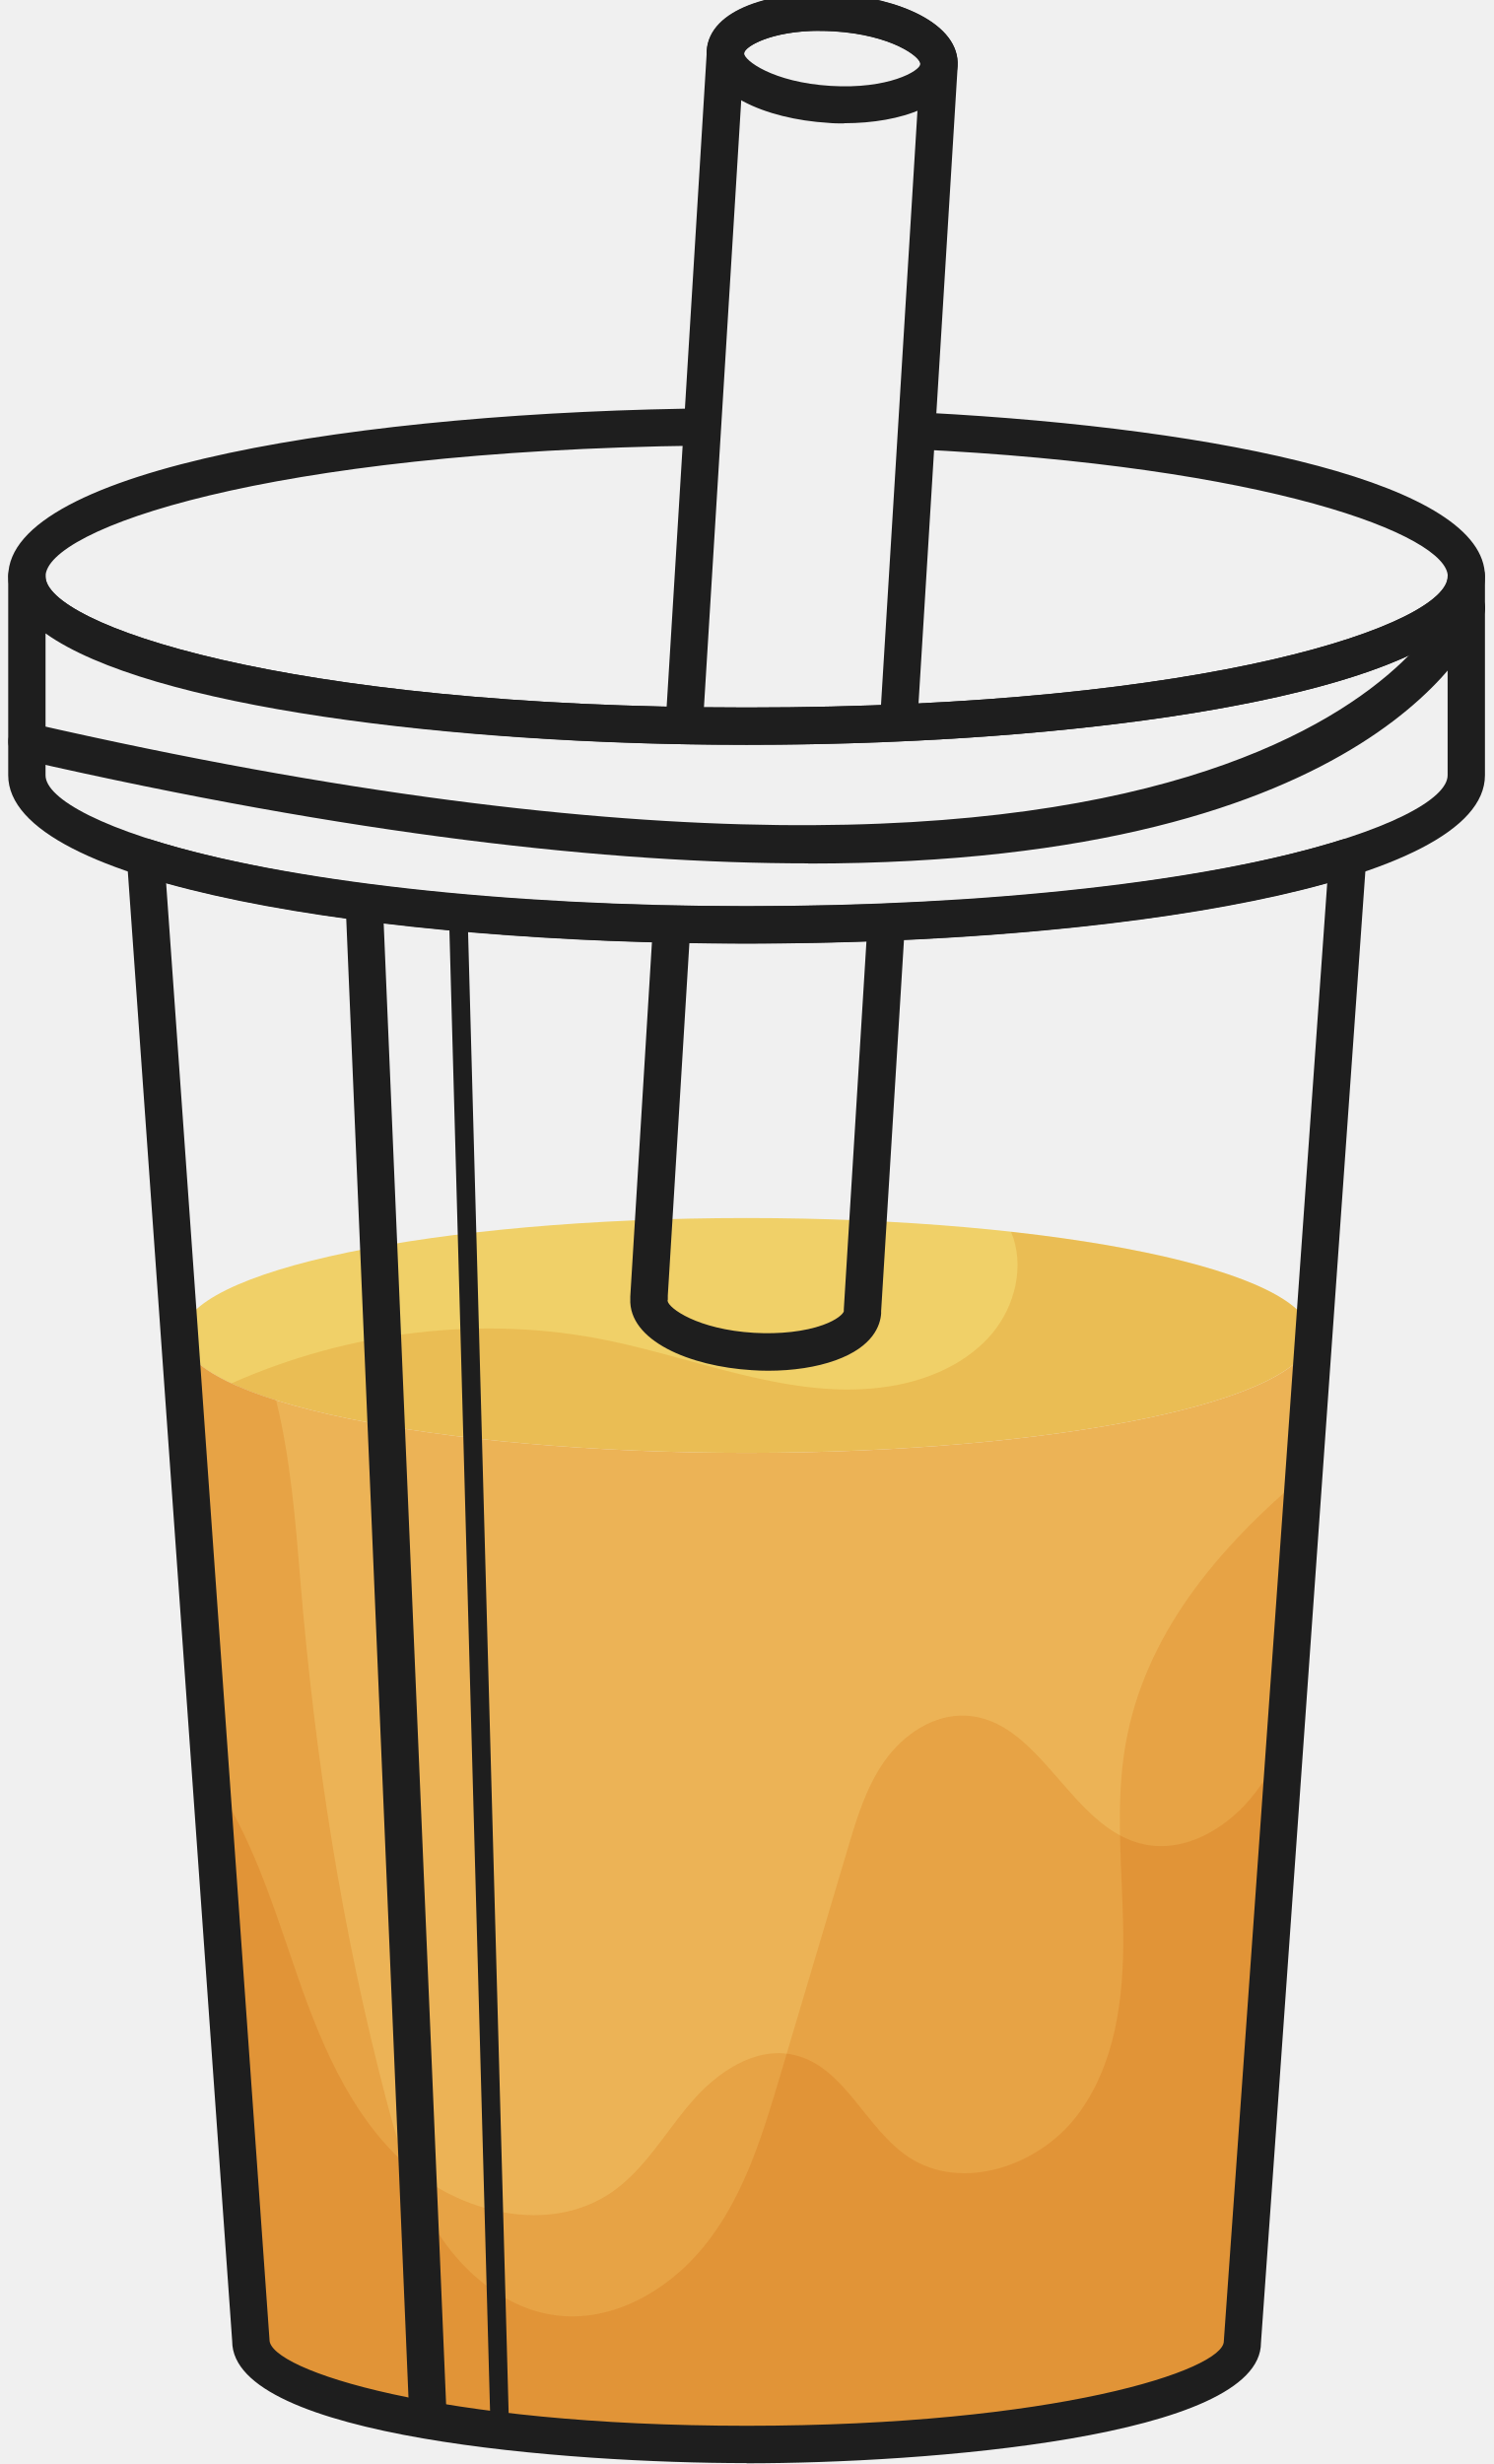
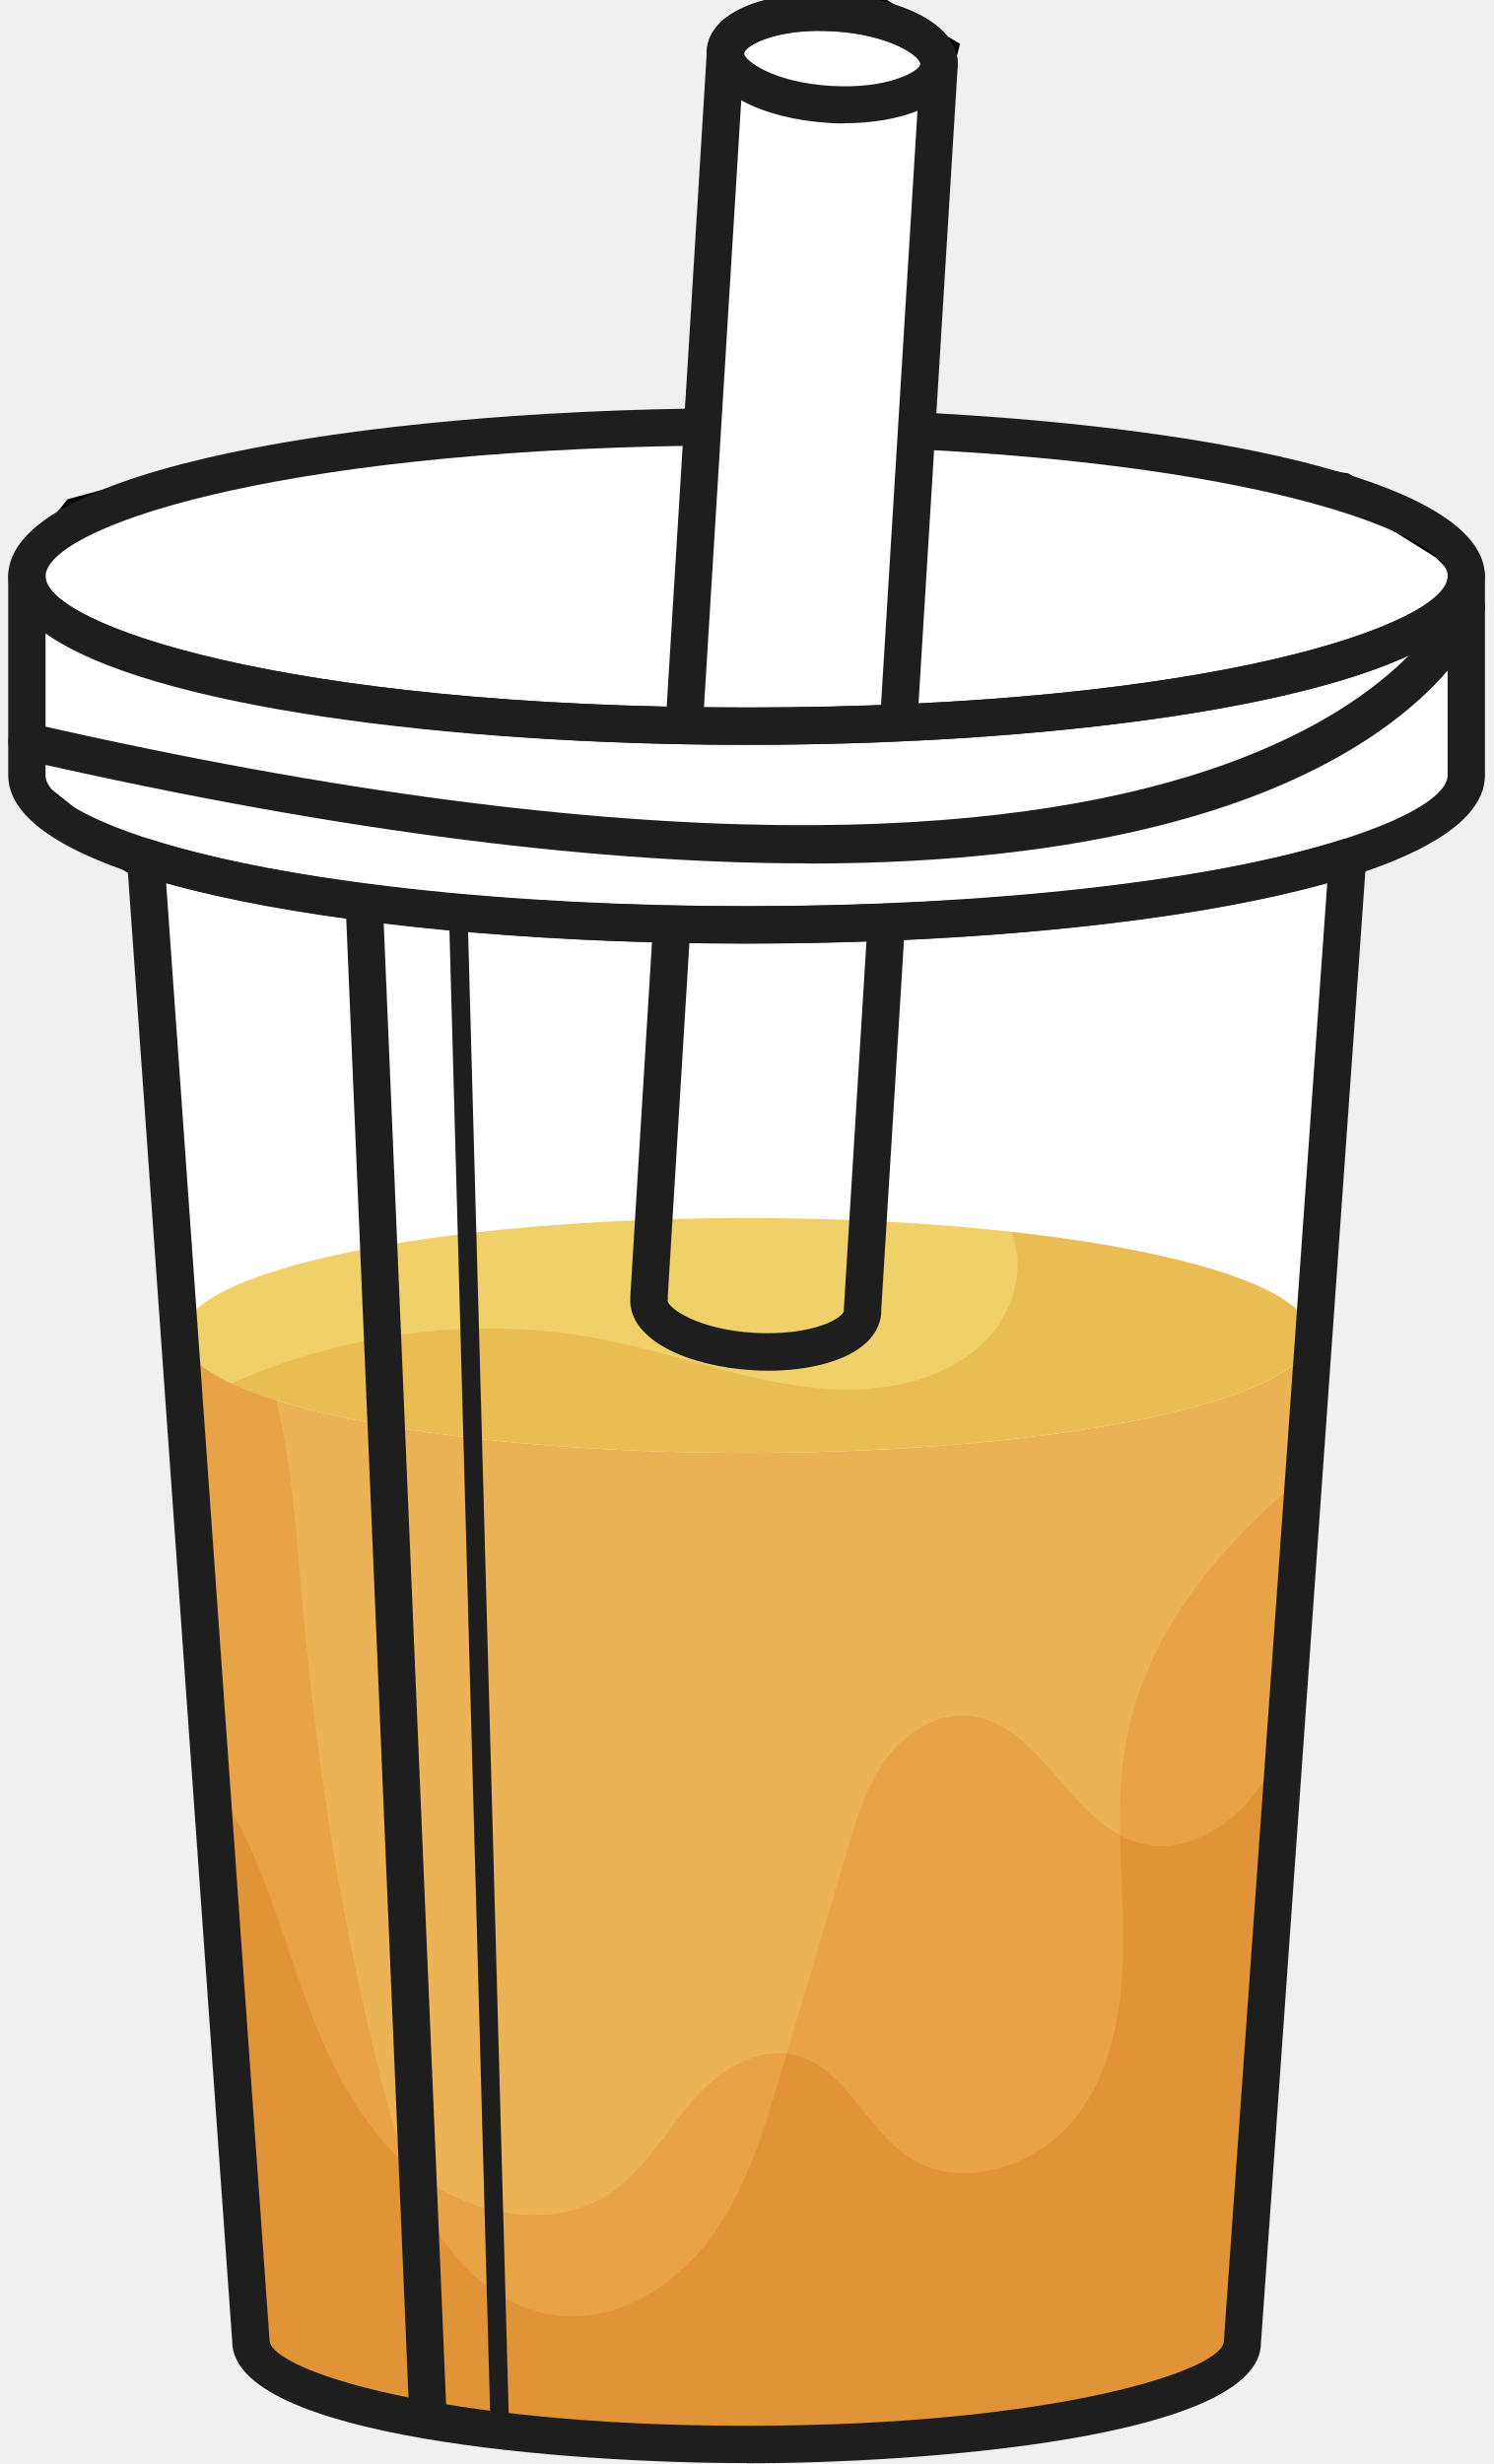
<svg xmlns="http://www.w3.org/2000/svg" width="60" height="99" viewBox="0 0 60 99" fill="none">
-   <g clip-path="url(#clip0_131_1030)">
-     <path d="M52.672 53.656C52.672 56.259 42.517 58.374 30 58.374C17.482 58.374 7.327 56.259 7.327 53.656C7.327 51.054 17.475 48.939 30 48.939C42.525 48.939 52.672 51.054 52.672 53.656Z" fill="#F0D068" />
+   <g clip-path="url(#clip0_620_884)">
+     <path d="M3 20.5L1 23V31.5L3.5 33.5L6 35L10.5 95L16.5 97L25.5 98H34.5L43.5 97L48.5 95.5L50 94.5L54 34.5L57.5 33L59 31.5V23L58 22L54 19.5L40.5 17.5H37L37.5 4L38 2L35.5 0.5H32L30 1L29 2.5L28 17L16 18L8.5 19L3 20.5Z" fill="white" stroke="black" />
+     <path d="M52.672 53.657C52.672 56.259 42.517 58.374 30 58.374C17.482 58.374 7.327 56.259 7.327 53.657C7.327 51.054 17.475 48.939 30 48.939C42.525 48.939 52.672 51.054 52.672 53.657Z" fill="#F0D068" />
    <g style="mix-blend-mode:multiply" opacity="0.3">
-       <path d="M30 58.374C42.525 58.374 52.672 56.259 52.672 53.656C52.672 51.849 47.79 50.281 40.627 49.494C41.19 50.836 40.8 52.456 39.87 53.574C38.932 54.691 37.53 55.351 36.097 55.636C32.205 56.409 28.32 54.661 24.435 53.859C19.372 52.816 14.01 53.491 9.292 55.584C12.832 57.226 20.767 58.374 29.992 58.374H30Z" fill="#ECB356" />
+       <path d="M30 58.374C42.526 58.374 52.673 56.259 52.673 53.656C52.673 51.849 47.791 50.281 40.628 49.494C41.191 50.836 40.8 52.456 39.87 53.574C38.933 54.691 37.531 55.351 36.098 55.636C32.206 56.409 28.32 54.661 24.436 53.859C19.373 52.816 14.011 53.491 9.293 55.584C12.833 57.226 20.768 58.374 29.993 58.374H30Z" fill="#ECB356" />
    </g>
-     <path d="M52.672 53.656C52.672 56.259 42.517 58.374 30 58.374C17.482 58.374 7.327 56.259 7.327 53.656H7.207L10.072 94.074C10.072 96.361 18.99 98.221 29.992 98.221C40.995 98.221 49.912 96.369 49.912 94.074L52.777 53.656H52.657H52.672Z" fill="#ECB356" />
+     <path d="M52.673 53.656C52.673 56.259 42.518 58.374 30 58.374C17.483 58.374 7.328 56.259 7.328 53.656H7.208L10.073 94.074C10.073 96.361 18.991 98.221 29.993 98.221C40.995 98.221 49.913 96.369 49.913 94.074L52.778 53.656H52.658H52.673Z" fill="#ECB356" />
    <g style="mix-blend-mode:multiply" opacity="0.3">
-       <path d="M49.92 94.066L51.622 70.029C51.285 70.734 50.91 71.416 50.437 72.031C49.387 73.411 47.655 74.469 45.96 74.101C43.012 73.464 41.827 69.084 38.812 68.934C37.522 68.866 36.315 69.684 35.565 70.726C34.815 71.776 34.432 73.036 34.065 74.274C33.165 77.304 32.257 80.341 31.357 83.371C30.675 85.659 29.97 88.006 28.545 89.926C27.127 91.846 24.825 93.294 22.447 93.039C20.482 92.829 18.78 91.479 17.685 89.836C16.59 88.194 16.02 86.259 15.517 84.346C13.725 77.514 12.645 70.516 12.067 63.474C11.872 61.096 11.67 58.584 11.092 56.251C8.715 55.501 7.32 54.609 7.32 53.649H7.2L10.065 94.066C10.065 96.354 18.982 98.214 29.985 98.214C40.987 98.214 49.905 96.361 49.905 94.066H49.92Z" fill="#ECB356" />
+       <path d="M49.92 94.066L51.623 70.029C51.285 70.734 50.91 71.416 50.438 72.031C49.388 73.411 47.655 74.469 45.96 74.101C43.013 73.464 41.828 69.084 38.813 68.934C37.523 68.866 36.315 69.684 35.565 70.726C34.815 71.776 34.433 73.036 34.065 74.274C33.165 77.304 32.258 80.341 31.358 83.371C30.675 85.659 29.97 88.006 28.545 89.926C27.128 91.846 24.825 93.294 22.448 93.039C20.483 92.829 18.78 91.479 17.685 89.836C16.59 88.194 16.02 86.259 15.518 84.346C13.725 77.514 12.645 70.516 12.068 63.474C11.873 61.096 11.67 58.584 11.093 56.251C8.715 55.501 7.32 54.609 7.32 53.649H7.2L10.065 94.066C10.065 96.354 18.983 98.214 29.985 98.214C40.988 98.214 49.905 96.361 49.905 94.066H49.92Z" fill="#ECB356" />
    </g>
    <g style="mix-blend-mode:multiply" opacity="0.3">
-       <path d="M52.387 59.296C48.892 62.236 45.99 65.701 45.225 70.104C44.79 72.616 45.112 75.189 45.135 77.739C45.157 80.289 44.82 82.981 43.267 85.014C41.722 87.039 38.647 88.074 36.517 86.671C34.77 85.516 33.937 83.019 31.897 82.561C30.337 82.209 28.8 83.266 27.757 84.489C26.715 85.704 25.905 87.159 24.592 88.074C22.087 89.806 18.465 88.944 16.222 86.889C13.98 84.834 12.802 81.879 11.82 78.999C10.912 76.359 10.057 73.636 8.46 71.371L10.072 94.074C10.072 96.361 18.99 98.221 29.992 98.221C39.667 98.221 47.73 96.789 49.537 94.884C49.657 94.591 49.785 94.299 49.92 94.014L52.38 59.304L52.387 59.296Z" fill="#ECB356" />
+       <path d="M52.388 59.296C48.892 62.236 45.99 65.701 45.225 70.104C44.79 72.616 45.112 75.189 45.135 77.739C45.157 80.289 44.82 82.981 43.267 85.014C41.722 87.039 38.648 88.074 36.517 86.671C34.77 85.516 33.938 83.019 31.898 82.561C30.337 82.209 28.8 83.266 27.758 84.489C26.715 85.704 25.905 87.159 24.593 88.074C22.087 89.806 18.465 88.944 16.223 86.889C13.98 84.834 12.803 81.879 11.82 78.999C10.912 76.359 10.057 73.636 8.46 71.371L10.072 94.074C10.072 96.361 18.99 98.221 29.992 98.221C39.667 98.221 47.73 96.789 49.538 94.884C49.657 94.591 49.785 94.299 49.92 94.014L52.38 59.304L52.388 59.296Z" fill="#ECB356" />
    </g>
-     <path d="M33.922 4.959C33.705 4.959 33.495 4.959 33.277 4.936C30.772 4.786 28.297 3.744 28.395 2.041C28.5 0.339 31.087 -0.396 33.592 -0.246C36.097 -0.096 38.572 0.954 38.475 2.649C38.377 4.209 36.21 4.951 33.922 4.951V4.959ZM32.932 1.239C30.975 1.239 29.917 1.876 29.902 2.139C29.887 2.416 31.05 3.309 33.375 3.451C35.692 3.594 36.967 2.851 36.982 2.574C36.997 2.289 35.827 1.404 33.51 1.261C33.307 1.246 33.12 1.246 32.932 1.246V1.239Z" fill="#1E1E1E" />
-     <path d="M35.062 37.344C34.987 37.351 34.92 37.359 34.845 37.359L33.907 52.606C33.907 52.606 33.907 52.636 33.907 52.651C33.907 52.659 33.907 52.674 33.907 52.689C33.877 52.786 33.652 53.026 33.067 53.236C32.34 53.499 31.335 53.611 30.3 53.551C28.027 53.416 26.865 52.561 26.827 52.269C26.827 52.246 26.827 52.231 26.835 52.216C26.835 52.164 26.835 52.104 26.835 52.051L27.72 37.591C27.352 37.629 26.985 37.651 26.61 37.666C26.467 37.666 26.332 37.651 26.212 37.614L25.327 52.089C25.327 52.089 25.327 52.149 25.327 52.179C25.252 53.866 27.72 54.901 30.21 55.051C30.427 55.066 30.645 55.074 30.862 55.074C31.867 55.074 32.812 54.931 33.577 54.654C35.1 54.106 35.377 53.236 35.407 52.771C35.407 52.749 35.407 52.704 35.407 52.674L36.367 37.074C35.962 37.194 35.527 37.284 35.062 37.351V37.344Z" fill="#1E1E1E" />
-     <path d="M28.207 29.716L29.902 2.131C29.917 1.854 31.185 1.111 33.51 1.254C35.835 1.396 36.997 2.281 36.982 2.566L35.34 29.326C35.835 29.311 36.337 29.326 36.84 29.386L38.482 2.664C38.587 0.961 36.105 -0.081 33.6 -0.231C31.095 -0.381 28.507 0.354 28.402 2.056L26.707 29.724C27.21 29.724 27.712 29.724 28.207 29.724V29.716Z" fill="#1E1E1E" />
-     <path d="M17.94 96.931L15.397 36.601C14.88 36.444 14.37 36.241 13.875 36.009L16.432 96.759C16.935 96.804 17.437 96.856 17.94 96.931Z" fill="#1E1E1E" />
-     <path d="M20.452 97.419L18.802 37.201C18.547 37.179 18.3 37.156 18.052 37.134L19.702 97.239C19.957 97.291 20.205 97.359 20.46 97.419H20.452Z" fill="#1E1E1E" />
-     <path d="M30 37.914C15.255 37.914 0.33 35.589 0.33 31.149L0.33 23.161C0.33 22.749 0.667 22.411 1.08 22.411C1.492 22.411 1.83 22.749 1.83 23.161C1.83 25.051 11.242 28.426 30 28.426C48.757 28.426 58.17 25.051 58.17 23.161C58.17 22.749 58.507 22.411 58.92 22.411C59.332 22.411 59.67 22.749 59.67 23.161V31.149C59.67 35.589 44.745 37.914 30 37.914ZM1.83 25.449L1.83 31.149C1.83 33.039 11.242 36.414 30 36.414C48.757 36.414 58.17 33.039 58.17 31.149V25.456C54.03 28.404 41.955 29.926 30 29.926C18.045 29.926 5.97 28.396 1.83 25.449Z" fill="#1E1E1E" />
-     <path d="M30 98.964C22.852 98.964 9.33 97.944 9.33 94.066L5.1 34.509C5.085 34.261 5.19 34.021 5.385 33.864C5.58 33.706 5.835 33.661 6.075 33.736C11.385 35.409 20.325 36.406 30 36.406C39.675 36.406 48.615 35.409 53.925 33.736C54.165 33.661 54.42 33.706 54.615 33.864C54.81 34.021 54.915 34.261 54.9 34.509L50.67 94.126C50.67 97.944 37.147 98.971 30 98.971V98.964ZM6.675 35.476L10.83 94.014C10.83 95.221 17.602 97.464 30.007 97.464C42.412 97.464 49.177 95.221 49.177 94.066L53.332 35.476C47.805 37.006 39.217 37.906 30.007 37.906C20.797 37.906 12.202 37.006 6.682 35.476H6.675Z" fill="#1E1E1E" />
-     <path d="M37.237 16.584C37.237 16.726 37.237 16.869 37.185 17.026C37.177 17.049 37.17 17.071 37.162 17.094C37.162 17.139 37.162 17.184 37.162 17.229C37.095 17.581 36.937 17.829 36.682 18.046C51 18.721 58.177 21.511 58.177 23.161C58.177 25.051 48.765 28.426 30.007 28.426C11.25 28.426 1.83 25.051 1.83 23.161C1.83 21.271 10.627 18.121 28.147 17.904C28.305 17.379 28.507 16.884 28.785 16.404C14.452 16.524 0.33 18.834 0.33 23.161C0.33 27.489 15.255 29.926 30 29.926C44.745 29.926 59.67 27.601 59.67 23.161C59.67 19.449 49.26 17.221 37.245 16.584H37.237Z" fill="#1E1E1E" />
+     <path d="M33.923 4.959C33.705 4.959 33.495 4.959 33.278 4.936C30.773 4.786 28.298 3.744 28.395 2.041C28.5 0.339 31.088 -0.396 33.593 -0.246C36.098 -0.096 38.573 0.954 38.475 2.649C38.378 4.209 36.21 4.951 33.923 4.951V4.959ZM32.933 1.239C30.975 1.239 29.918 1.876 29.903 2.139C29.888 2.416 31.05 3.309 33.375 3.451C35.693 3.594 36.968 2.851 36.983 2.574C36.998 2.289 35.828 1.404 33.51 1.261C33.308 1.246 33.12 1.246 32.933 1.246V1.239Z" fill="#1E1E1E" />
+     <path d="M35.063 37.344C34.988 37.351 34.92 37.359 34.845 37.359L33.908 52.606C33.908 52.606 33.908 52.636 33.908 52.651C33.908 52.659 33.908 52.674 33.908 52.689C33.878 52.786 33.653 53.026 33.068 53.236C32.34 53.499 31.335 53.611 30.3 53.551C28.028 53.416 26.865 52.561 26.828 52.269C26.828 52.246 26.828 52.231 26.835 52.216C26.835 52.164 26.835 52.104 26.835 52.051L27.72 37.591C27.353 37.629 26.985 37.651 26.61 37.666C26.468 37.666 26.333 37.651 26.213 37.614L25.328 52.089C25.328 52.089 25.328 52.149 25.328 52.179C25.253 53.866 27.72 54.901 30.21 55.051C30.428 55.066 30.645 55.074 30.863 55.074C31.868 55.074 32.813 54.931 33.578 54.654C35.1 54.106 35.378 53.236 35.408 52.771C35.408 52.749 35.408 52.704 35.408 52.674L36.368 37.074C35.963 37.194 35.528 37.284 35.063 37.351V37.344Z" fill="#1E1E1E" />
+     <path d="M28.208 29.716L29.903 2.131C29.918 1.854 31.186 1.111 33.511 1.254C35.836 1.396 36.998 2.281 36.983 2.566L35.34 29.326C35.836 29.311 36.338 29.326 36.84 29.386L38.483 2.664C38.588 0.961 36.105 -0.081 33.6 -0.231C31.096 -0.381 28.508 0.354 28.403 2.056L26.708 29.724C27.21 29.724 27.713 29.724 28.208 29.724V29.716Z" fill="#1E1E1E" />
+     <path d="M17.94 96.931L15.398 36.601C14.88 36.444 14.37 36.241 13.875 36.009L16.433 96.759C16.935 96.804 17.438 96.856 17.94 96.931Z" fill="#1E1E1E" />
+     <path d="M20.453 97.419L18.803 37.201C18.548 37.179 18.3 37.156 18.053 37.134L19.703 97.239C19.958 97.291 20.205 97.359 20.46 97.419H20.453Z" fill="#1E1E1E" />
+     <path d="M30 37.914C15.255 37.914 0.33 35.589 0.33 31.149L0.33 23.161C0.33 22.749 0.668 22.411 1.08 22.411C1.493 22.411 1.83 22.749 1.83 23.161C1.83 25.051 11.243 28.426 30 28.426C48.758 28.426 58.17 25.051 58.17 23.161C58.17 22.749 58.508 22.411 58.92 22.411C59.333 22.411 59.67 22.749 59.67 23.161V31.149C59.67 35.589 44.745 37.914 30 37.914ZM1.83 25.449L1.83 31.149C1.83 33.039 11.243 36.414 30 36.414C48.758 36.414 58.17 33.039 58.17 31.149V25.456C54.03 28.404 41.955 29.926 30 29.926C18.045 29.926 5.97 28.396 1.83 25.449Z" fill="#1E1E1E" />
+     <path d="M30 98.964C22.852 98.964 9.33 97.944 9.33 94.066L5.1 34.509C5.085 34.261 5.19 34.021 5.385 33.864C5.58 33.706 5.835 33.661 6.075 33.736C11.385 35.409 20.325 36.406 30 36.406C39.675 36.406 48.615 35.409 53.925 33.736C54.165 33.661 54.42 33.706 54.615 33.864C54.81 34.021 54.915 34.261 54.9 34.509L50.67 94.126C50.67 97.944 37.148 98.971 30 98.971V98.964ZM6.675 35.476L10.83 94.014C10.83 95.221 17.602 97.464 30.008 97.464C42.413 97.464 49.178 95.221 49.178 94.066L53.333 35.476C47.805 37.006 39.218 37.906 30.008 37.906C20.797 37.906 12.203 37.006 6.683 35.476H6.675Z" fill="#1E1E1E" />
+     <path d="M37.238 16.584C37.238 16.726 37.238 16.869 37.185 17.026C37.178 17.049 37.17 17.071 37.163 17.094C37.163 17.139 37.163 17.184 37.163 17.229C37.095 17.581 36.938 17.829 36.683 18.046C51 18.721 58.178 21.511 58.178 23.161C58.178 25.051 48.765 28.426 30.008 28.426C11.25 28.426 1.83 25.051 1.83 23.161C1.83 21.271 10.628 18.121 28.148 17.904C28.305 17.379 28.508 16.884 28.785 16.404C14.453 16.524 0.33 18.834 0.33 23.161C0.33 27.489 15.255 29.926 30 29.926C44.745 29.926 59.67 27.601 59.67 23.161C59.67 19.449 49.26 17.221 37.245 16.584H37.238Z" fill="#1E1E1E" />
    <path d="M32.475 34.689C24.48 34.689 14.175 33.556 0.915 30.526C0.51 30.436 0.262 30.031 0.352 29.626C0.442 29.221 0.847 28.966 1.252 29.064C51.307 40.509 58.162 24.324 58.222 24.159C58.372 23.776 58.8 23.581 59.19 23.724C59.572 23.866 59.775 24.294 59.632 24.684C59.437 25.224 55.59 34.696 32.482 34.696L32.475 34.689Z" fill="#1E1E1E" />
  </g>
  <defs>
-     <clipPath id="clip0_131_1030">
+     <clipPath id="clip0_620_884">
      <rect width="60" height="99" fill="white" />
    </clipPath>
  </defs>
</svg>
